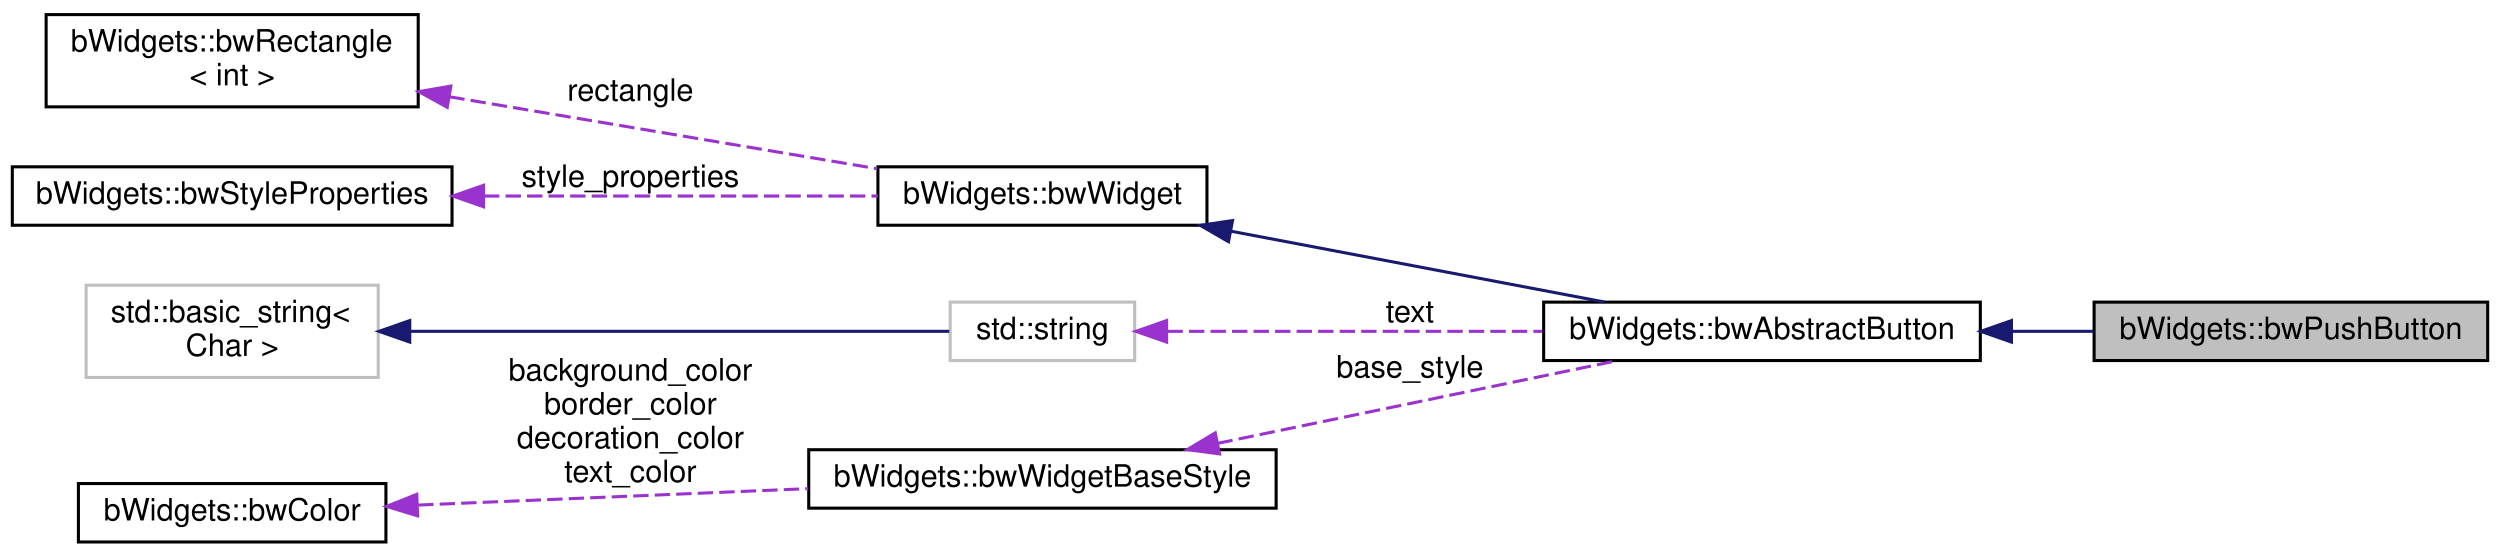
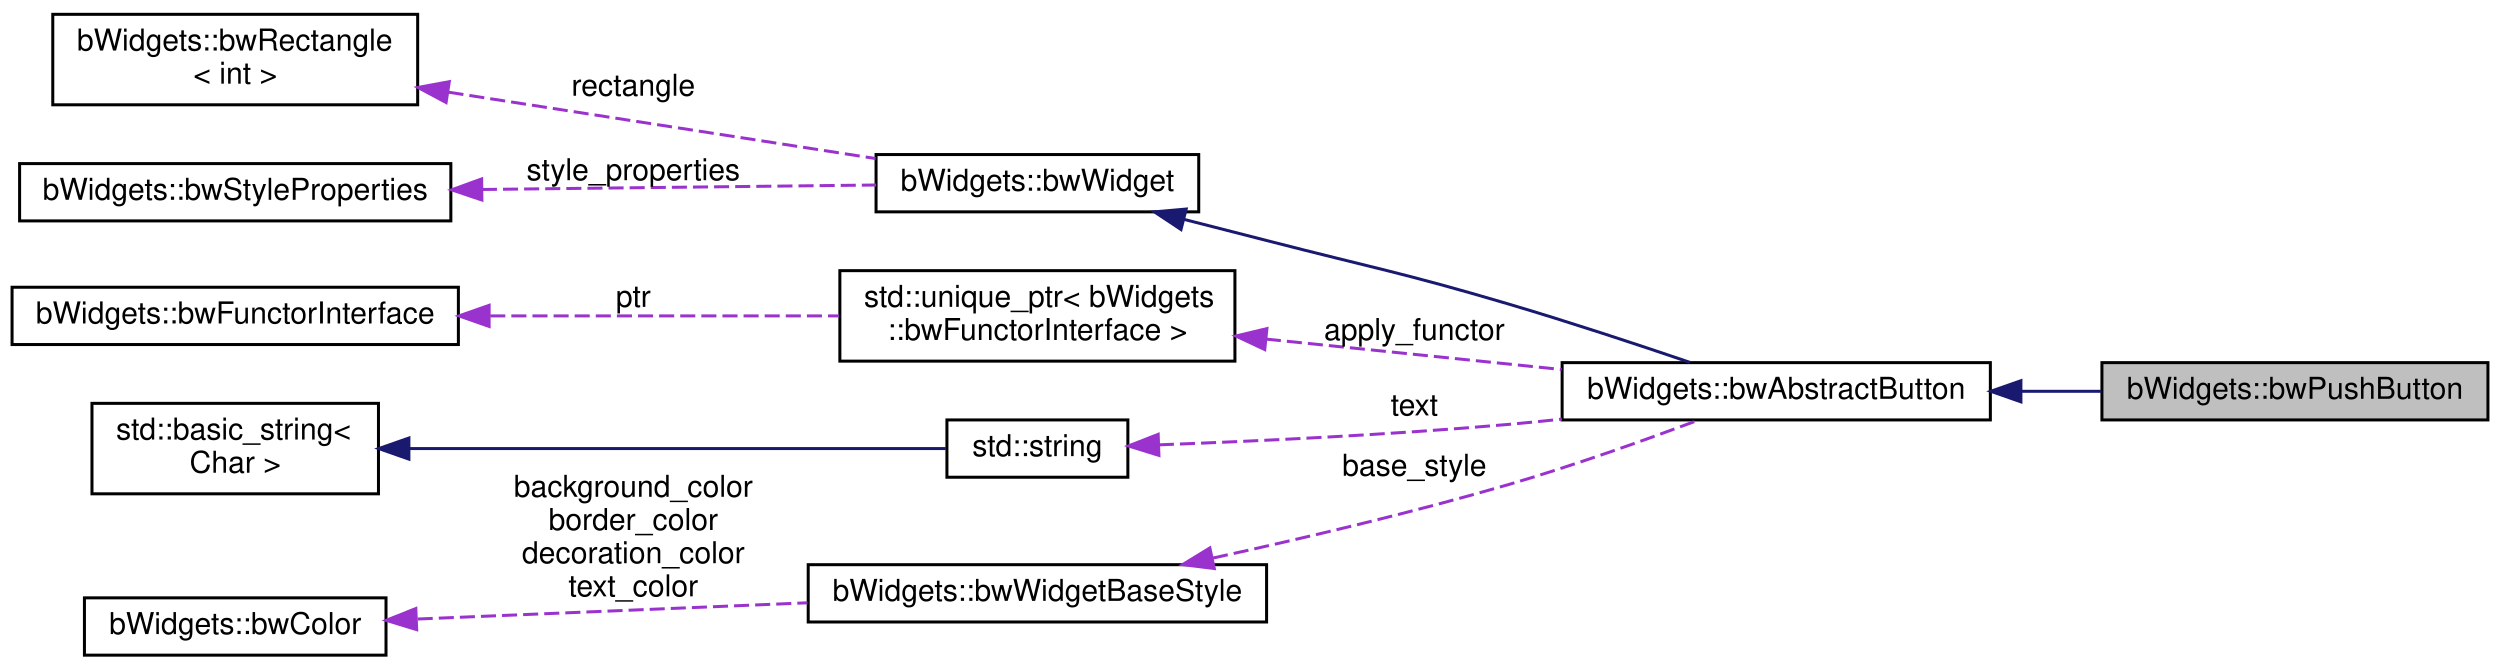
- <svg xmlns="http://www.w3.org/2000/svg" xmlns:xlink="http://www.w3.org/1999/xlink" width="813pt" height="181pt" viewBox="0.00 0.00 813.00 180.50">
-   <g id="graph0" class="graph" transform="scale(1 1) rotate(0) translate(4 176.5)">
+ <svg xmlns="http://www.w3.org/2000/svg" xmlns:xlink="http://www.w3.org/1999/xlink" width="829pt" height="222pt" viewBox="0.00 0.00 829.00 221.50">
+   <g id="graph0" class="graph" transform="scale(1 1) rotate(0) translate(4 217.5)">
    <g id="node1" class="node">
      <g id="a_node1">
        <a xlink:title=" ">
-           <polygon fill="#bfbfbf" stroke="black" points="677,-59.5 677,-78.5 805,-78.5 805,-59.5 677,-59.5" />
-           <text text-anchor="middle" x="741" y="-66.5" font-family="Helvetica,sans-Serif" font-size="10.00">bWidgets::bwPushButton</text>
+           <polygon fill="#bfbfbf" stroke="black" points="693,-78.5 693,-97.5 821,-97.5 821,-78.5 693,-78.5" />
+           <text text-anchor="middle" x="757" y="-85.5" font-family="Helvetica,sans-Serif" font-size="10.00">bWidgets::bwPushButton</text>
        </a>
      </g>
    </g>
    <g id="node2" class="node">
      <g id="a_node2">
        <a xlink:href="classbWidgets_1_1bwAbstractButton.html" target="_top" xlink:title="Base class for button like widgets.">
-           <polygon fill="none" stroke="black" points="498,-59.5 498,-78.5 640,-78.5 640,-59.5 498,-59.5" />
-           <text text-anchor="middle" x="569" y="-66.5" font-family="Helvetica,sans-Serif" font-size="10.00">bWidgets::bwAbstractButton</text>
+           <polygon fill="none" stroke="black" points="514,-78.5 514,-97.5 656,-97.5 656,-78.5 514,-78.5" />
+           <text text-anchor="middle" x="585" y="-85.5" font-family="Helvetica,sans-Serif" font-size="10.00">bWidgets::bwAbstractButton</text>
        </a>
      </g>
    </g>
    <g id="edge1" class="edge">
-       <path fill="none" stroke="midnightblue" d="M650.18,-69C659.13,-69 668.15,-69 676.84,-69" />
-       <polygon fill="midnightblue" stroke="midnightblue" points="650.13,-65.5 640.13,-69 650.13,-72.5 650.13,-65.5" />
+       <path fill="none" stroke="midnightblue" d="M666.18,-88C675.13,-88 684.15,-88 692.84,-88" />
+       <polygon fill="midnightblue" stroke="midnightblue" points="666.13,-84.5 656.13,-88 666.13,-91.5 666.13,-84.5" />
    </g>
    <g id="node3" class="node">
      <g id="a_node3">
        <a xlink:href="classbWidgets_1_1bwWidget.html" target="_top" xlink:title="Abstract base class that all widgets derive from.">
-           <polygon fill="none" stroke="black" points="281.5,-103.5 281.5,-122.5 388.5,-122.5 388.5,-103.5 281.5,-103.5" />
-           <text text-anchor="middle" x="335" y="-110.5" font-family="Helvetica,sans-Serif" font-size="10.00">bWidgets::bwWidget</text>
+           <polygon fill="none" stroke="black" points="286.5,-147.5 286.5,-166.5 393.5,-166.5 393.5,-147.5 286.5,-147.5" />
+           <text text-anchor="middle" x="340" y="-154.5" font-family="Helvetica,sans-Serif" font-size="10.00">bWidgets::bwWidget</text>
        </a>
      </g>
    </g>
    <g id="edge2" class="edge">
-       <path fill="none" stroke="midnightblue" d="M396.2,-101.58C433.95,-94.42 482.06,-85.3 517.76,-78.53" />
-       <polygon fill="midnightblue" stroke="midnightblue" points="395.51,-98.15 386.34,-103.45 396.82,-105.03 395.51,-98.15" />
+       <path fill="none" stroke="midnightblue" d="M388.51,-145.03C397.64,-142.71 407.12,-140.29 416,-138 451.6,-128.82 460.75,-127.42 496,-117 516.36,-110.98 539.12,-103.46 556.39,-97.58" />
+       <polygon fill="midnightblue" stroke="midnightblue" points="387.62,-141.64 378.79,-147.49 389.34,-148.43 387.62,-141.64" />
    </g>
    <g id="node4" class="node">
      <g id="a_node4">
        <a xlink:href="classbWidgets_1_1bwRectangle.html" target="_top" xlink:title=" ">
-           <polygon fill="none" stroke="black" points="11,-142 11,-172 132,-172 132,-142 11,-142" />
-           <text text-anchor="start" x="19" y="-160" font-family="Helvetica,sans-Serif" font-size="10.00">bWidgets::bwRectangle</text>
-           <text text-anchor="middle" x="71.5" y="-149" font-family="Helvetica,sans-Serif" font-size="10.00">&lt; int &gt;</text>
+           <polygon fill="none" stroke="black" points="13.5,-183 13.5,-213 134.5,-213 134.5,-183 13.5,-183" />
+           <text text-anchor="start" x="21.5" y="-201" font-family="Helvetica,sans-Serif" font-size="10.00">bWidgets::bwRectangle</text>
+           <text text-anchor="middle" x="74" y="-190" font-family="Helvetica,sans-Serif" font-size="10.00">&lt; int &gt;</text>
        </a>
      </g>
    </g>
    <g id="edge3" class="edge">
-       <path fill="none" stroke="#9a32cd" stroke-dasharray="5,2" d="M142.14,-145.28C185.81,-137.93 241.21,-128.61 281.24,-121.88" />
-       <polygon fill="#9a32cd" stroke="#9a32cd" points="141.45,-141.85 132.17,-146.96 142.61,-148.75 141.45,-141.85" />
-       <text text-anchor="middle" x="201" y="-144" font-family="Helvetica,sans-Serif" font-size="10.00"> rectangle</text>
+       <path fill="none" stroke="#9a32cd" stroke-dasharray="5,2" d="M144.72,-187.17C189.11,-180.28 245.71,-171.49 286.35,-165.18" />
+       <polygon fill="#9a32cd" stroke="#9a32cd" points="143.92,-183.75 134.58,-188.75 144.99,-190.67 143.92,-183.75" />
+       <text text-anchor="middle" x="206" y="-186" font-family="Helvetica,sans-Serif" font-size="10.00"> rectangle</text>
    </g>
    <g id="node5" class="node">
      <g id="a_node5">
        <a xlink:href="classbWidgets_1_1bwStyleProperties.html" target="_top" xlink:title="Manage a list of properties (bwStyleProperty instances).">
-           <polygon fill="none" stroke="black" points="0,-103.5 0,-122.5 143,-122.5 143,-103.5 0,-103.5" />
-           <text text-anchor="middle" x="71.5" y="-110.5" font-family="Helvetica,sans-Serif" font-size="10.00">bWidgets::bwStyleProperties</text>
+           <polygon fill="none" stroke="black" points="2.5,-144.5 2.5,-163.5 145.5,-163.5 145.5,-144.5 2.5,-144.5" />
+           <text text-anchor="middle" x="74" y="-151.5" font-family="Helvetica,sans-Serif" font-size="10.00">bWidgets::bwStyleProperties</text>
        </a>
      </g>
    </g>
    <g id="edge4" class="edge">
-       <path fill="none" stroke="#9a32cd" stroke-dasharray="5,2" d="M153.41,-113C195.1,-113 244.76,-113 281.44,-113" />
-       <polygon fill="#9a32cd" stroke="#9a32cd" points="153.27,-109.5 143.27,-113 153.27,-116.5 153.27,-109.5" />
-       <text text-anchor="middle" x="201" y="-116" font-family="Helvetica,sans-Serif" font-size="10.00"> style_properties</text>
+       <path fill="none" stroke="#9a32cd" stroke-dasharray="5,2" d="M155.79,-154.92C198.28,-155.4 249.15,-155.98 286.49,-156.4" />
+       <polygon fill="#9a32cd" stroke="#9a32cd" points="155.79,-151.42 145.75,-154.8 155.71,-158.42 155.79,-151.42" />
+       <text text-anchor="middle" x="206" y="-158" font-family="Helvetica,sans-Serif" font-size="10.00"> style_properties</text>
    </g>
    <g id="node6" class="node">
      <g id="a_node6">
        <a xlink:title=" ">
-           <polygon fill="none" stroke="#bfbfbf" points="305,-59.5 305,-78.5 365,-78.5 365,-59.5 305,-59.5" />
-           <text text-anchor="middle" x="335" y="-66.5" font-family="Helvetica,sans-Serif" font-size="10.00">std::string</text>
+           <polygon fill="none" stroke="black" points="274.5,-98 274.5,-128 405.5,-128 405.5,-98 274.5,-98" />
+           <text text-anchor="start" x="282.5" y="-116" font-family="Helvetica,sans-Serif" font-size="10.00">std::unique_ptr&lt; bWidgets</text>
+           <text text-anchor="middle" x="340" y="-105" font-family="Helvetica,sans-Serif" font-size="10.00">::bwFunctorInterface &gt;</text>
        </a>
      </g>
    </g>
    <g id="edge5" class="edge">
-       <path fill="none" stroke="#9a32cd" stroke-dasharray="5,2" d="M375.66,-69C409.03,-69 457.58,-69 497.55,-69" />
-       <polygon fill="#9a32cd" stroke="#9a32cd" points="375.38,-65.5 365.38,-69 375.38,-72.5 375.38,-65.5" />
-       <text text-anchor="middle" x="454.5" y="-72" font-family="Helvetica,sans-Serif" font-size="10.00"> text</text>
+       <path fill="none" stroke="#9a32cd" stroke-dasharray="5,2" d="M415.76,-105.31C447,-102.09 483.1,-98.38 513.84,-95.22" />
+       <polygon fill="#9a32cd" stroke="#9a32cd" points="415.39,-101.83 405.8,-106.33 416.11,-108.79 415.39,-101.83" />
+       <text text-anchor="middle" x="465" y="-105" font-family="Helvetica,sans-Serif" font-size="10.00"> apply_functor</text>
    </g>
    <g id="node7" class="node">
      <g id="a_node7">
-         <a xlink:title=" ">
-           <polygon fill="none" stroke="#bfbfbf" points="24,-54 24,-84 119,-84 119,-54 24,-54" />
-           <text text-anchor="start" x="32" y="-72" font-family="Helvetica,sans-Serif" font-size="10.00">std::basic_string&lt;</text>
-           <text text-anchor="middle" x="71.5" y="-61" font-family="Helvetica,sans-Serif" font-size="10.00"> Char &gt;</text>
+         <a xlink:href="classbWidgets_1_1bwFunctorInterface.html" target="_top" xlink:title="Abstract function object class.">
+           <polygon fill="none" stroke="black" points="0,-103.5 0,-122.5 148,-122.5 148,-103.5 0,-103.5" />
+           <text text-anchor="middle" x="74" y="-110.5" font-family="Helvetica,sans-Serif" font-size="10.00">bWidgets::bwFunctorInterface</text>
        </a>
      </g>
    </g>
    <g id="edge6" class="edge">
-       <path fill="none" stroke="midnightblue" d="M129.36,-69C183.36,-69 262.38,-69 304.69,-69" />
-       <polygon fill="midnightblue" stroke="midnightblue" points="129.25,-65.5 119.25,-69 129.25,-72.5 129.25,-65.5" />
+       <path fill="none" stroke="#9a32cd" stroke-dasharray="5,2" d="M158.56,-113C195.95,-113 239.35,-113 274.22,-113" />
+       <polygon fill="#9a32cd" stroke="#9a32cd" points="158.19,-109.5 148.19,-113 158.19,-116.5 158.19,-109.5" />
+       <text text-anchor="middle" x="206" y="-116" font-family="Helvetica,sans-Serif" font-size="10.00"> ptr</text>
    </g>
    <g id="node8" class="node">
      <g id="a_node8">
-         <a xlink:href="classbWidgets_1_1bwWidgetBaseStyle.html" target="_top" xlink:title="Properties for typical widgets with roundbox corners.">
-           <polygon fill="none" stroke="black" points="259,-11.5 259,-30.5 411,-30.5 411,-11.5 259,-11.5" />
-           <text text-anchor="middle" x="335" y="-18.5" font-family="Helvetica,sans-Serif" font-size="10.00">bWidgets::bwWidgetBaseStyle</text>
+         <a xlink:title=" ">
+           <polygon fill="none" stroke="black" points="310,-59.5 310,-78.5 370,-78.5 370,-59.5 310,-59.5" />
+           <text text-anchor="middle" x="340" y="-66.5" font-family="Helvetica,sans-Serif" font-size="10.00">std::string</text>
        </a>
      </g>
    </g>
    <g id="edge7" class="edge">
-       <path fill="none" stroke="#9a32cd" stroke-dasharray="5,2" d="M391.94,-32.57C431.75,-40.81 484.6,-51.74 521.97,-59.48" />
-       <polygon fill="#9a32cd" stroke="#9a32cd" points="392.61,-29.14 382.11,-30.54 391.2,-35.99 392.61,-29.14" />
-       <text text-anchor="middle" x="454.5" y="-54" font-family="Helvetica,sans-Serif" font-size="10.00"> base_style</text>
+       <path fill="none" stroke="#9a32cd" stroke-dasharray="5,2" d="M380.27,-70.24C411.63,-71.42 456.69,-73.53 496,-77 501.83,-77.51 507.86,-78.12 513.92,-78.77" />
+       <polygon fill="#9a32cd" stroke="#9a32cd" points="380.3,-66.74 370.18,-69.87 380.05,-73.73 380.3,-66.74" />
+       <text text-anchor="middle" x="465" y="-80" font-family="Helvetica,sans-Serif" font-size="10.00"> text</text>
    </g>
    <g id="node9" class="node">
      <g id="a_node9">
-         <a xlink:href="classbWidgets_1_1bwColor.html" target="_top" xlink:title=" ">
-           <polygon fill="none" stroke="black" points="21.5,-0.5 21.5,-19.5 121.5,-19.5 121.5,-0.5 21.5,-0.5" />
-           <text text-anchor="middle" x="71.5" y="-7.5" font-family="Helvetica,sans-Serif" font-size="10.00">bWidgets::bwColor</text>
+         <a xlink:title=" ">
+           <polygon fill="none" stroke="black" points="26.5,-54 26.5,-84 121.5,-84 121.5,-54 26.5,-54" />
+           <text text-anchor="start" x="34.5" y="-72" font-family="Helvetica,sans-Serif" font-size="10.00">std::basic_string&lt;</text>
+           <text text-anchor="middle" x="74" y="-61" font-family="Helvetica,sans-Serif" font-size="10.00"> Char &gt;</text>
        </a>
      </g>
    </g>
    <g id="edge8" class="edge">
-       <path fill="none" stroke="#9a32cd" stroke-dasharray="5,2" d="M131.98,-12.5C169.58,-14.08 218.51,-16.14 258.79,-17.84" />
-       <polygon fill="#9a32cd" stroke="#9a32cd" points="131.82,-8.99 121.69,-12.07 131.53,-15.99 131.82,-8.99" />
-       <text text-anchor="middle" x="201" y="-53" font-family="Helvetica,sans-Serif" font-size="10.00"> background_color</text>
-       <text text-anchor="middle" x="201" y="-42" font-family="Helvetica,sans-Serif" font-size="10.00">border_color</text>
-       <text text-anchor="middle" x="201" y="-31" font-family="Helvetica,sans-Serif" font-size="10.00">decoration_color</text>
-       <text text-anchor="middle" x="201" y="-20" font-family="Helvetica,sans-Serif" font-size="10.00">text_color</text>
+       <path fill="none" stroke="midnightblue" d="M131.81,-69C186.43,-69 266.82,-69 309.64,-69" />
+       <polygon fill="midnightblue" stroke="midnightblue" points="131.59,-65.5 121.59,-69 131.59,-72.5 131.59,-65.5" />
+     </g>
+     <g id="node10" class="node">
+       <g id="a_node10">
+         <a xlink:href="classbWidgets_1_1bwWidgetBaseStyle.html" target="_top" xlink:title="Properties for typical widgets with roundbox corners.">
+           <polygon fill="none" stroke="black" points="264,-11.5 264,-30.5 416,-30.5 416,-11.5 264,-11.5" />
+           <text text-anchor="middle" x="340" y="-18.5" font-family="Helvetica,sans-Serif" font-size="10.00">bWidgets::bwWidgetBaseStyle</text>
+         </a>
+       </g>
+     </g>
+     <g id="edge9" class="edge">
+       <path fill="none" stroke="#9a32cd" stroke-dasharray="5,2" d="M398.25,-32.71C427.67,-39.13 463.97,-47.67 496,-57 517.62,-63.3 541.7,-71.9 559.2,-78.44" />
+       <polygon fill="#9a32cd" stroke="#9a32cd" points="398.66,-29.22 388.15,-30.53 397.19,-36.06 398.66,-29.22" />
+       <text text-anchor="middle" x="465" y="-60" font-family="Helvetica,sans-Serif" font-size="10.00"> base_style</text>
+     </g>
+     <g id="node11" class="node">
+       <g id="a_node11">
+         <a xlink:href="classbWidgets_1_1bwColor.html" target="_top" xlink:title=" ">
+           <polygon fill="none" stroke="black" points="24,-0.5 24,-19.5 124,-19.5 124,-0.5 24,-0.5" />
+           <text text-anchor="middle" x="74" y="-7.5" font-family="Helvetica,sans-Serif" font-size="10.00">bWidgets::bwColor</text>
+         </a>
+       </g>
+     </g>
+     <g id="edge10" class="edge">
+       <path fill="none" stroke="#9a32cd" stroke-dasharray="5,2" d="M134.5,-12.48C172.74,-14.07 222.76,-16.16 263.75,-17.86" />
+       <polygon fill="#9a32cd" stroke="#9a32cd" points="134.17,-8.96 124.04,-12.04 133.88,-15.96 134.17,-8.96" />
+       <text text-anchor="middle" x="206" y="-53" font-family="Helvetica,sans-Serif" font-size="10.00"> background_color</text>
+       <text text-anchor="middle" x="206" y="-42" font-family="Helvetica,sans-Serif" font-size="10.00">border_color</text>
+       <text text-anchor="middle" x="206" y="-31" font-family="Helvetica,sans-Serif" font-size="10.00">decoration_color</text>
+       <text text-anchor="middle" x="206" y="-20" font-family="Helvetica,sans-Serif" font-size="10.00">text_color</text>
    </g>
  </g>
</svg>
